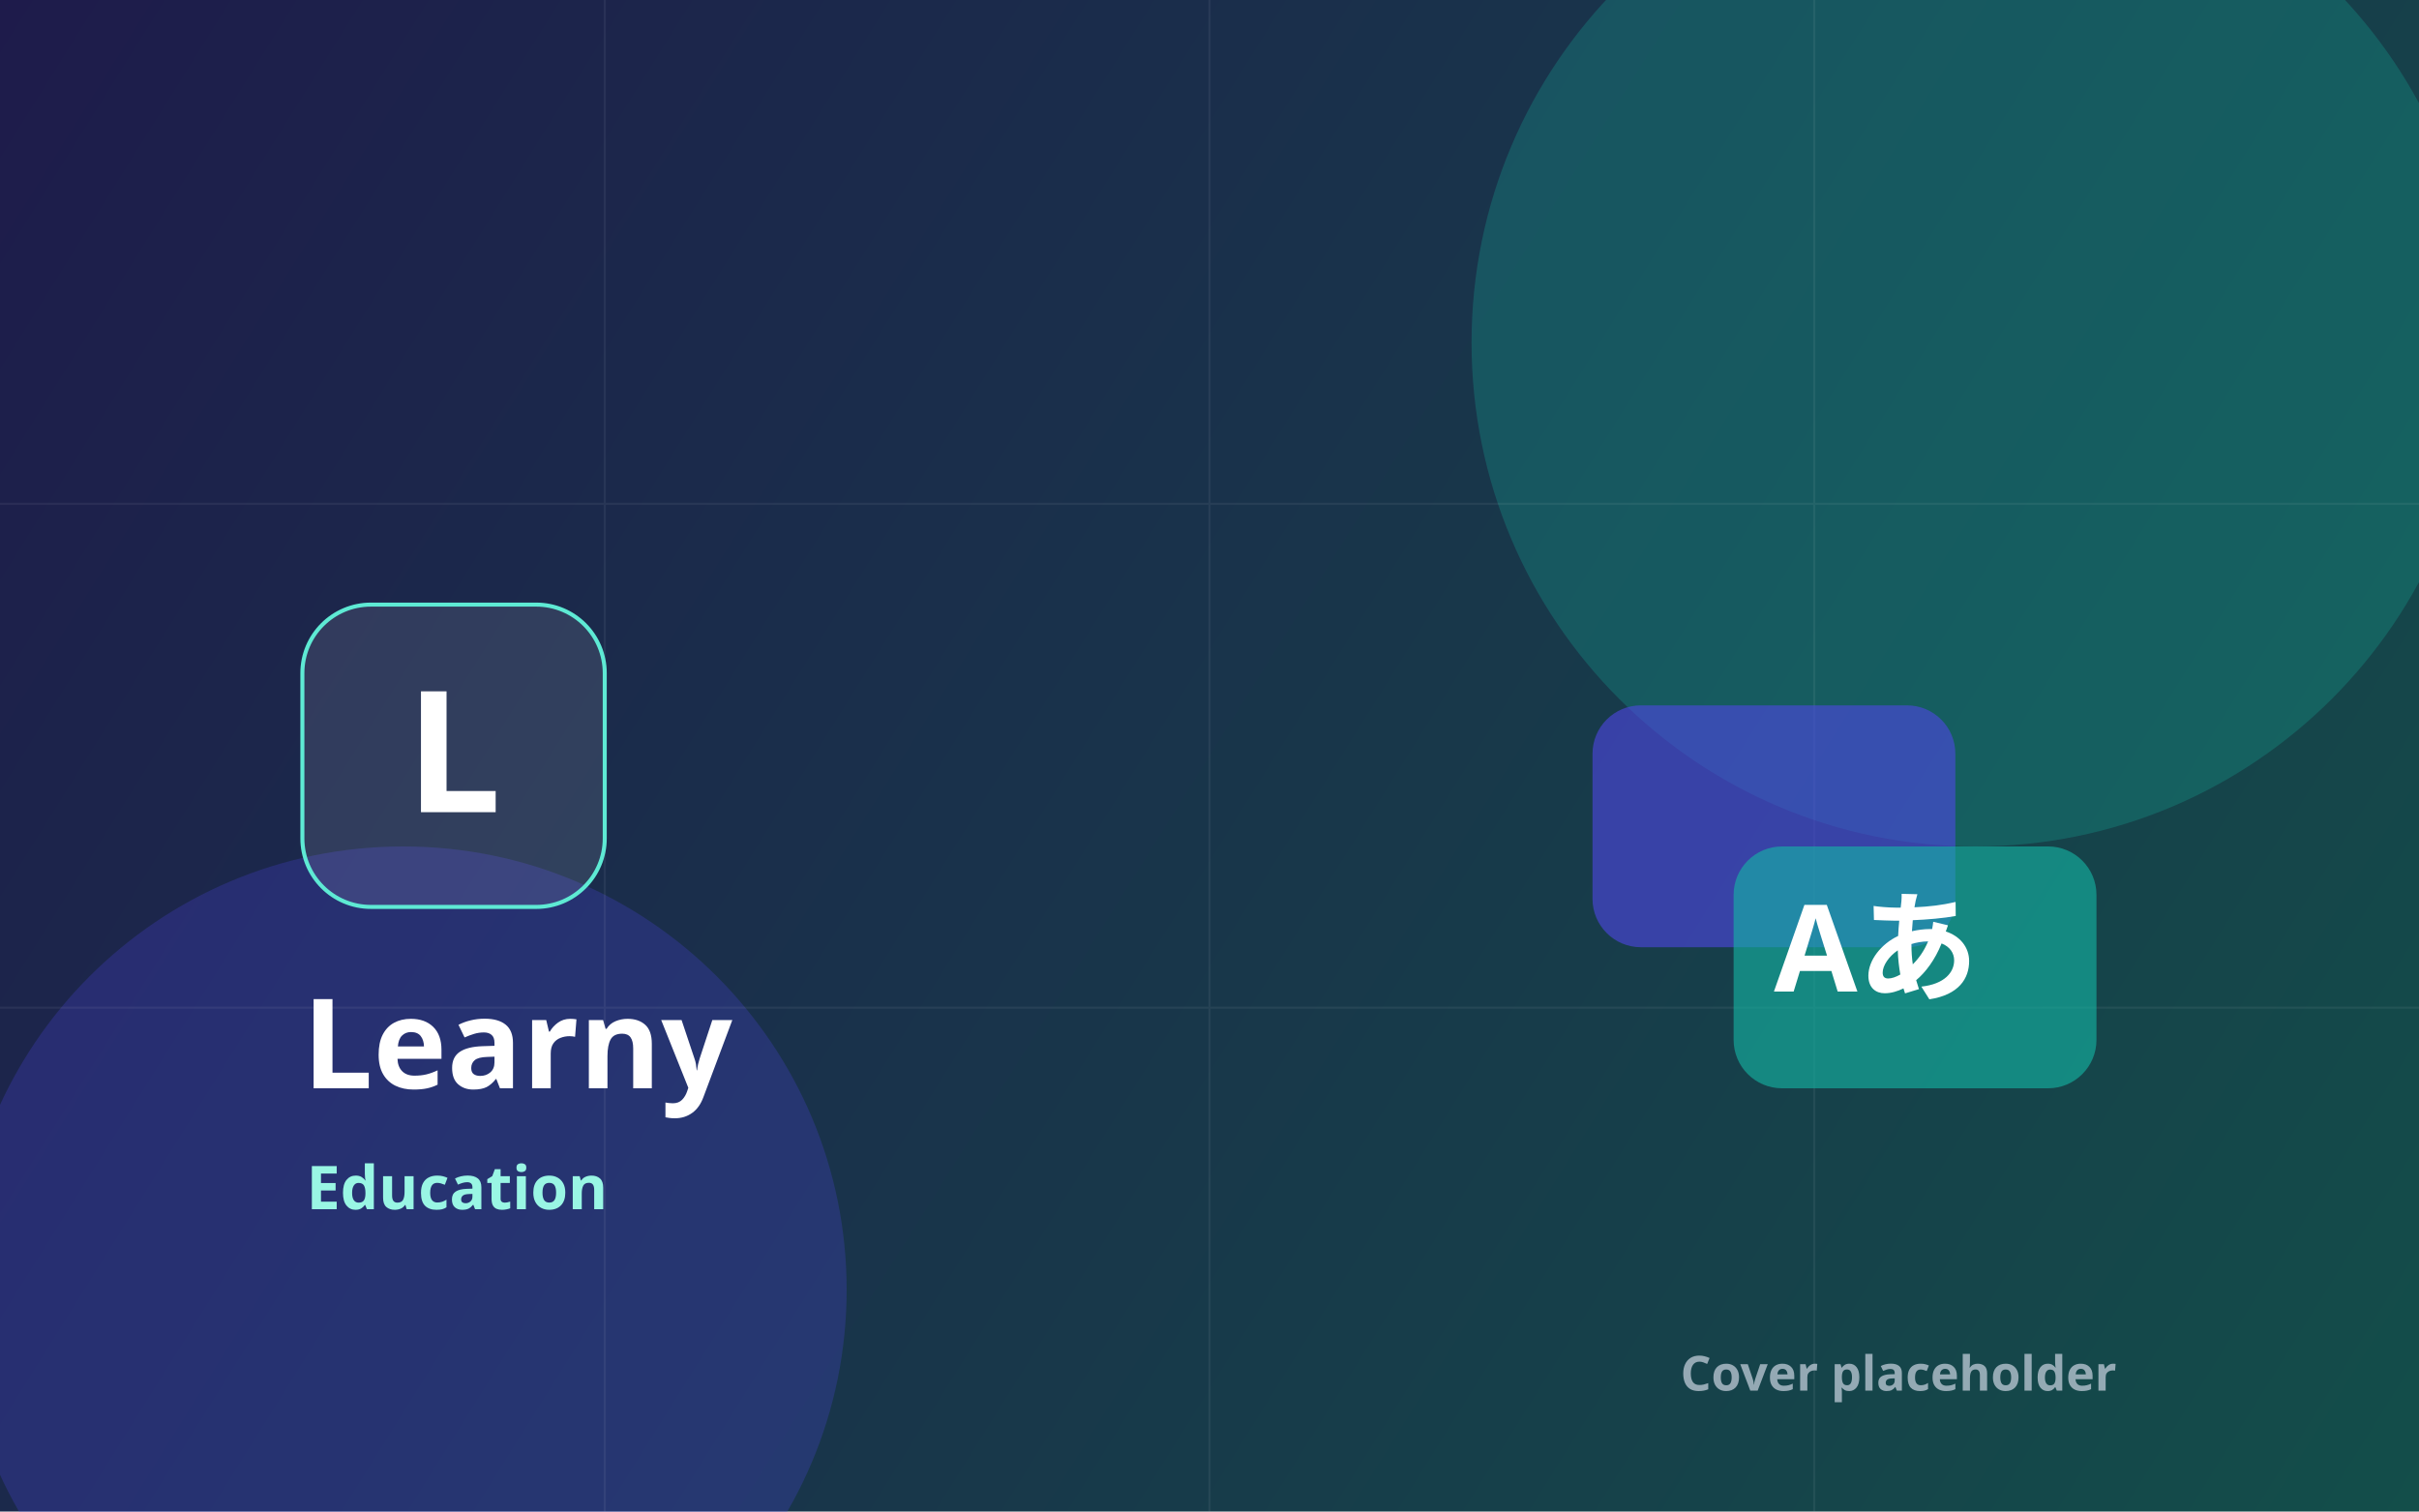
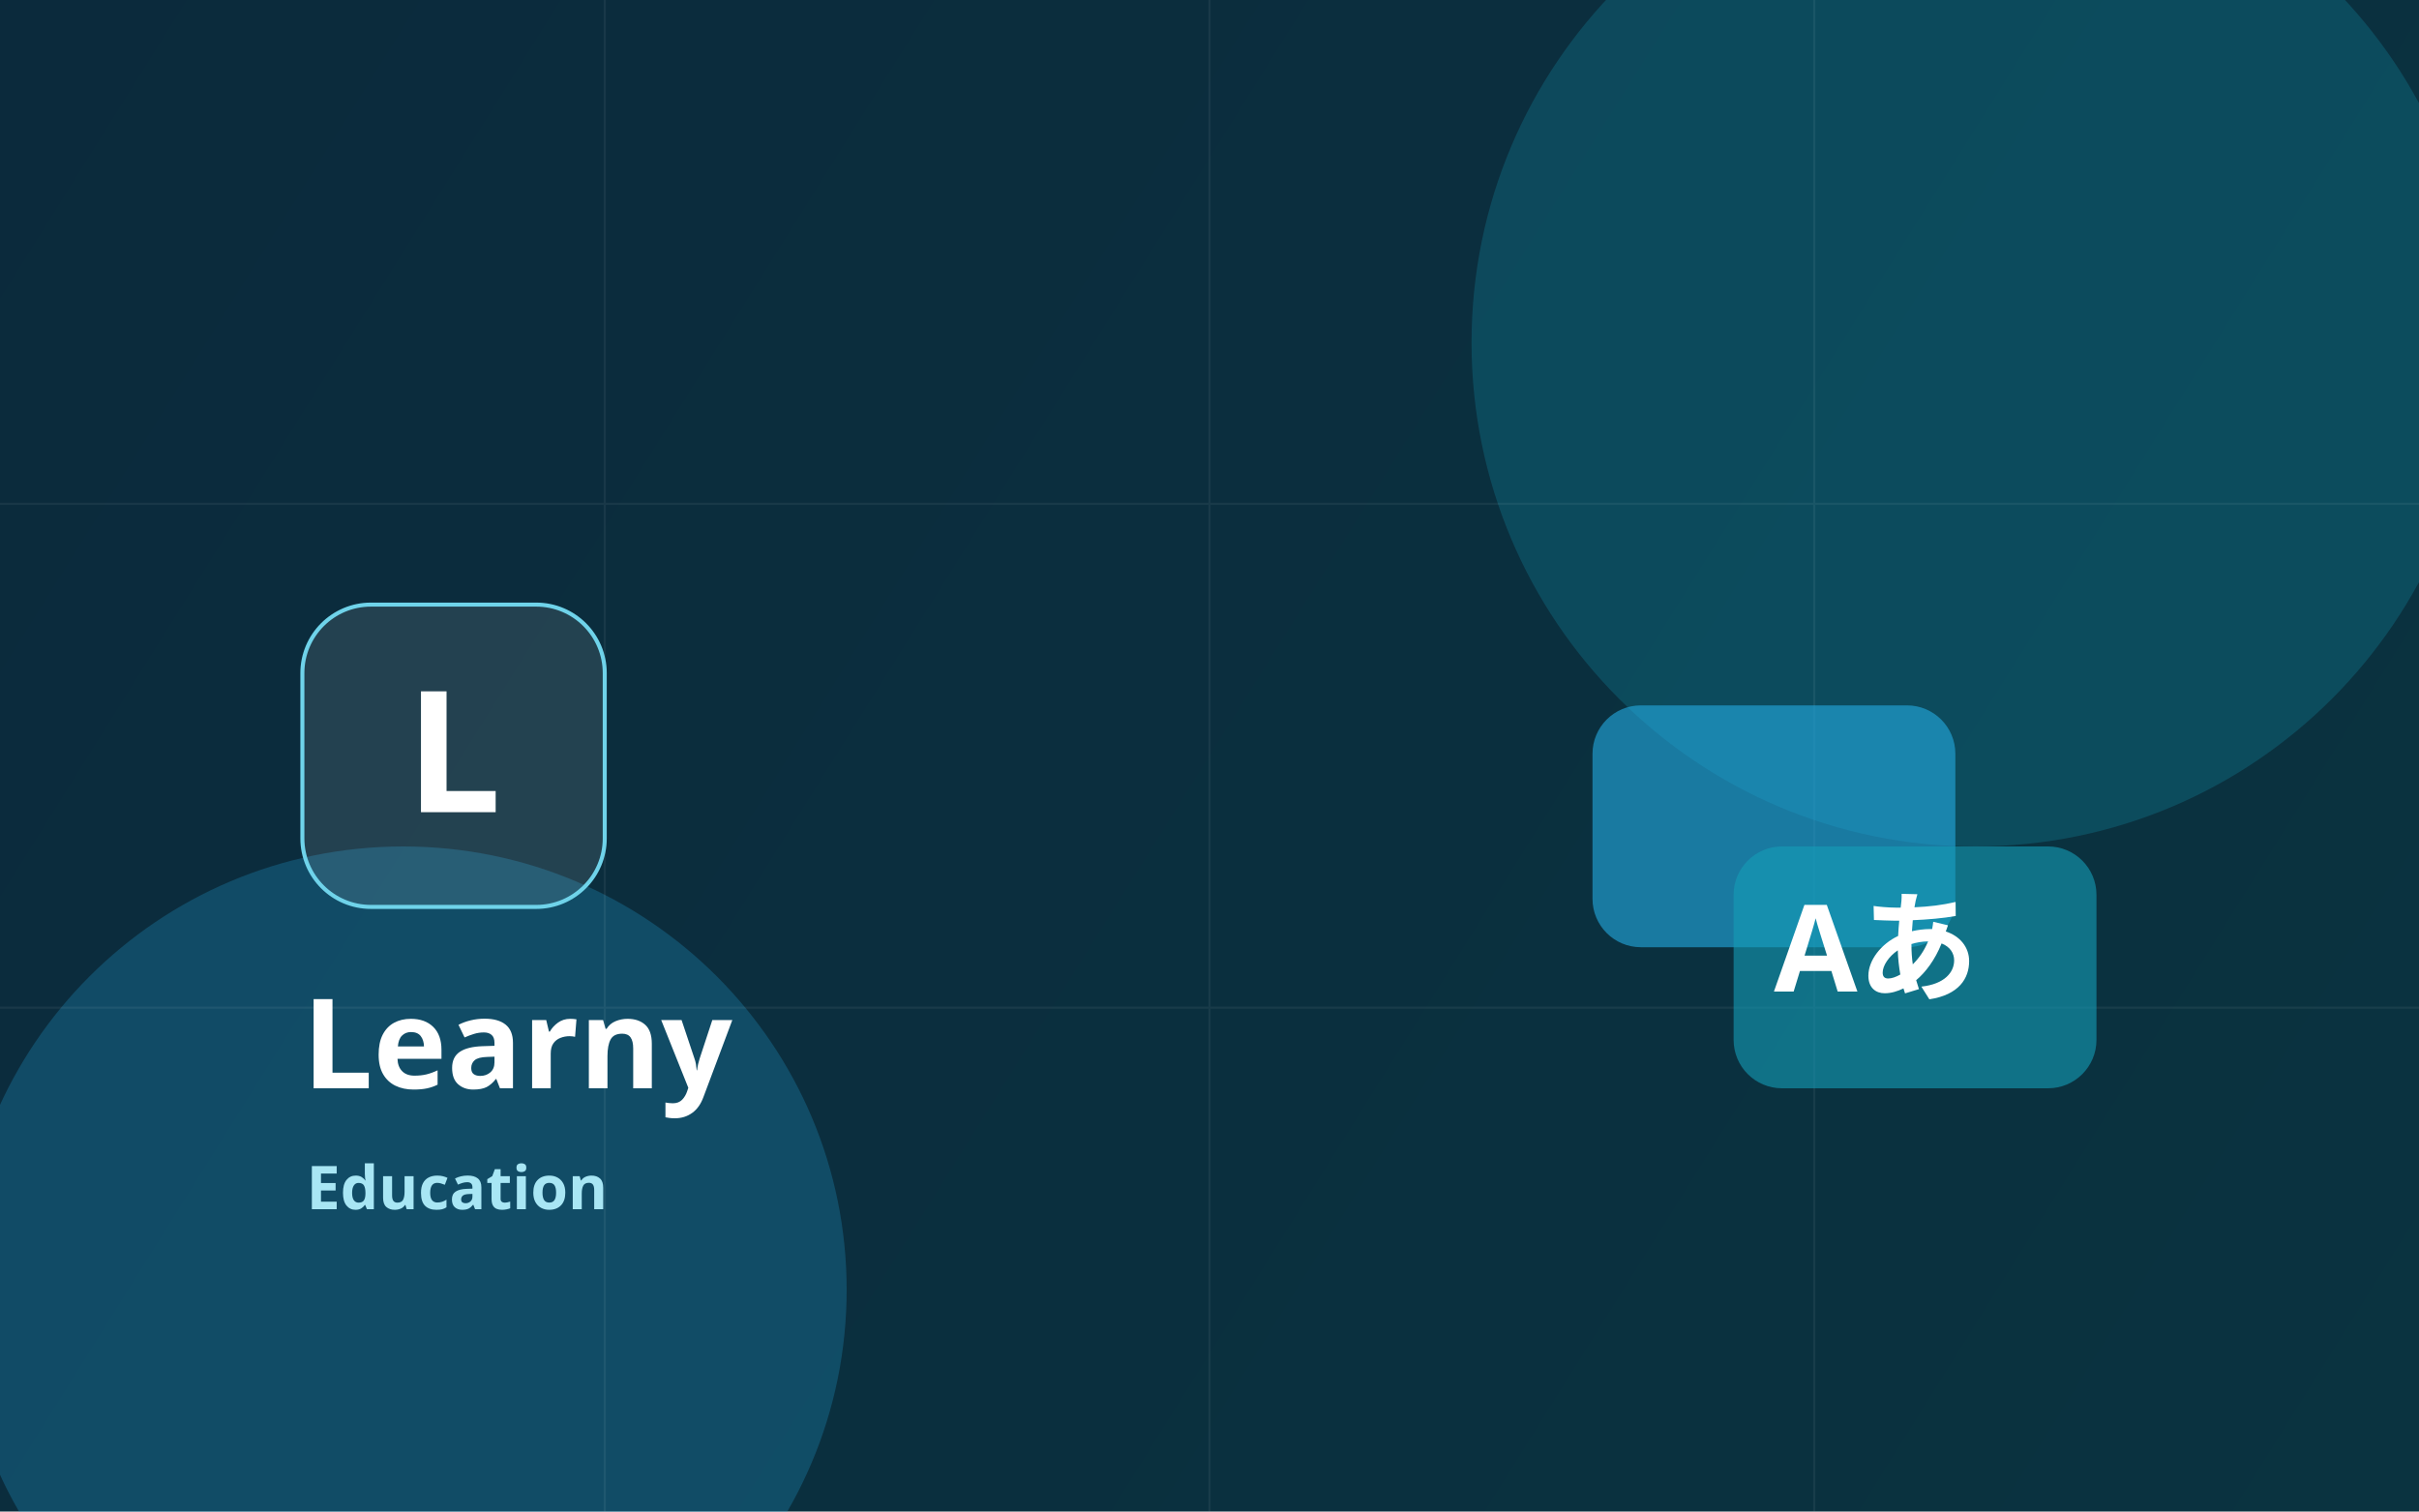
- <svg xmlns="http://www.w3.org/2000/svg" width="1200" height="750" viewBox="0 0 1200 750" fill="none" role="img" aria-label="Project cover placeholder">
+ <svg xmlns="http://www.w3.org/2000/svg" width="1200" height="750" viewBox="0 0 1200 750" fill="none" role="img" aria-label="Learny, language learning platform">
  <defs>
    <linearGradient id="ln-bg" x1="0" y1="0" x2="1200" y2="750" gradientUnits="userSpaceOnUse">
-       <stop stop-color="#1e1b4b" />
-       <stop offset="1" stop-color="#134e4a" />
+       <stop stop-color="#0b2a3c" />
+       <stop offset="1" stop-color="#0a3340" />
    </linearGradient>
  </defs>
  <rect width="1200" height="750" fill="url(#ln-bg)" />
-   <circle cx="980" cy="170" r="250" fill="#14b8a6" fill-opacity="0.25" />
-   <circle cx="200" cy="640" r="220" fill="#4f46e5" fill-opacity="0.25" />
+   <circle cx="980" cy="170" r="250" fill="#149db8" fill-opacity="0.25" />
+   <circle cx="200" cy="640" r="220" fill="#24abe3" fill-opacity="0.25" />
  <g stroke="#ffffff" stroke-opacity="0.06" stroke-width="1">
    <path d="M0 250 H1200 M0 500 H1200 M300 0 V750 M600 0 V750 M900 0 V750" />
  </g>
  <g transform="translate(900 430)">
-     <rect x="-110" y="-80" width="180" height="120" rx="24" fill="#4f46e5" fill-opacity="0.6" />
-     <rect x="-40" y="-10" width="180" height="120" rx="24" fill="#14b8a6" fill-opacity="0.6" />
+     <rect x="-110" y="-80" width="180" height="120" rx="24" fill="#24abe3" fill-opacity="0.6" />
+     <rect x="-40" y="-10" width="180" height="120" rx="24" fill="#149db8" fill-opacity="0.6" />
    <text x="-20" y="62" font-family="Cairo, system-ui, sans-serif" font-size="60" font-weight="800" fill="#ffffff">Aあ</text>
  </g>
  <g transform="translate(150 300)">
-     <rect x="0" y="0" width="150" height="150" rx="34" fill="#ffffff" fill-opacity="0.1" stroke="#5eead4" stroke-width="2" />
+     <rect x="0" y="0" width="150" height="150" rx="34" fill="#ffffff" fill-opacity="0.1" stroke="#6fd3ea" stroke-width="2" />
    <text x="75" y="103" text-anchor="middle" font-family="Cairo, system-ui, sans-serif" font-size="84" font-weight="800" fill="#ffffff">L</text>
  </g>
  <g font-family="Cairo, system-ui, sans-serif" fill="#ffffff">
    <text x="150" y="540" font-size="62" font-weight="800">Learny</text>
-     <text x="152" y="600" font-size="30" font-weight="600" fill="#99f6e4">Education</text>
-   </g>
-   <g transform="translate(1050 690)" text-anchor="end" font-family="Cairo, system-ui, sans-serif">
-     <text fill="#cbd5e1" fill-opacity="0.7" font-size="24" font-weight="600">Cover placeholder</text>
+     <text x="152" y="600" font-size="30" font-weight="600" fill="#a8e6f4">Education</text>
  </g>
</svg>
